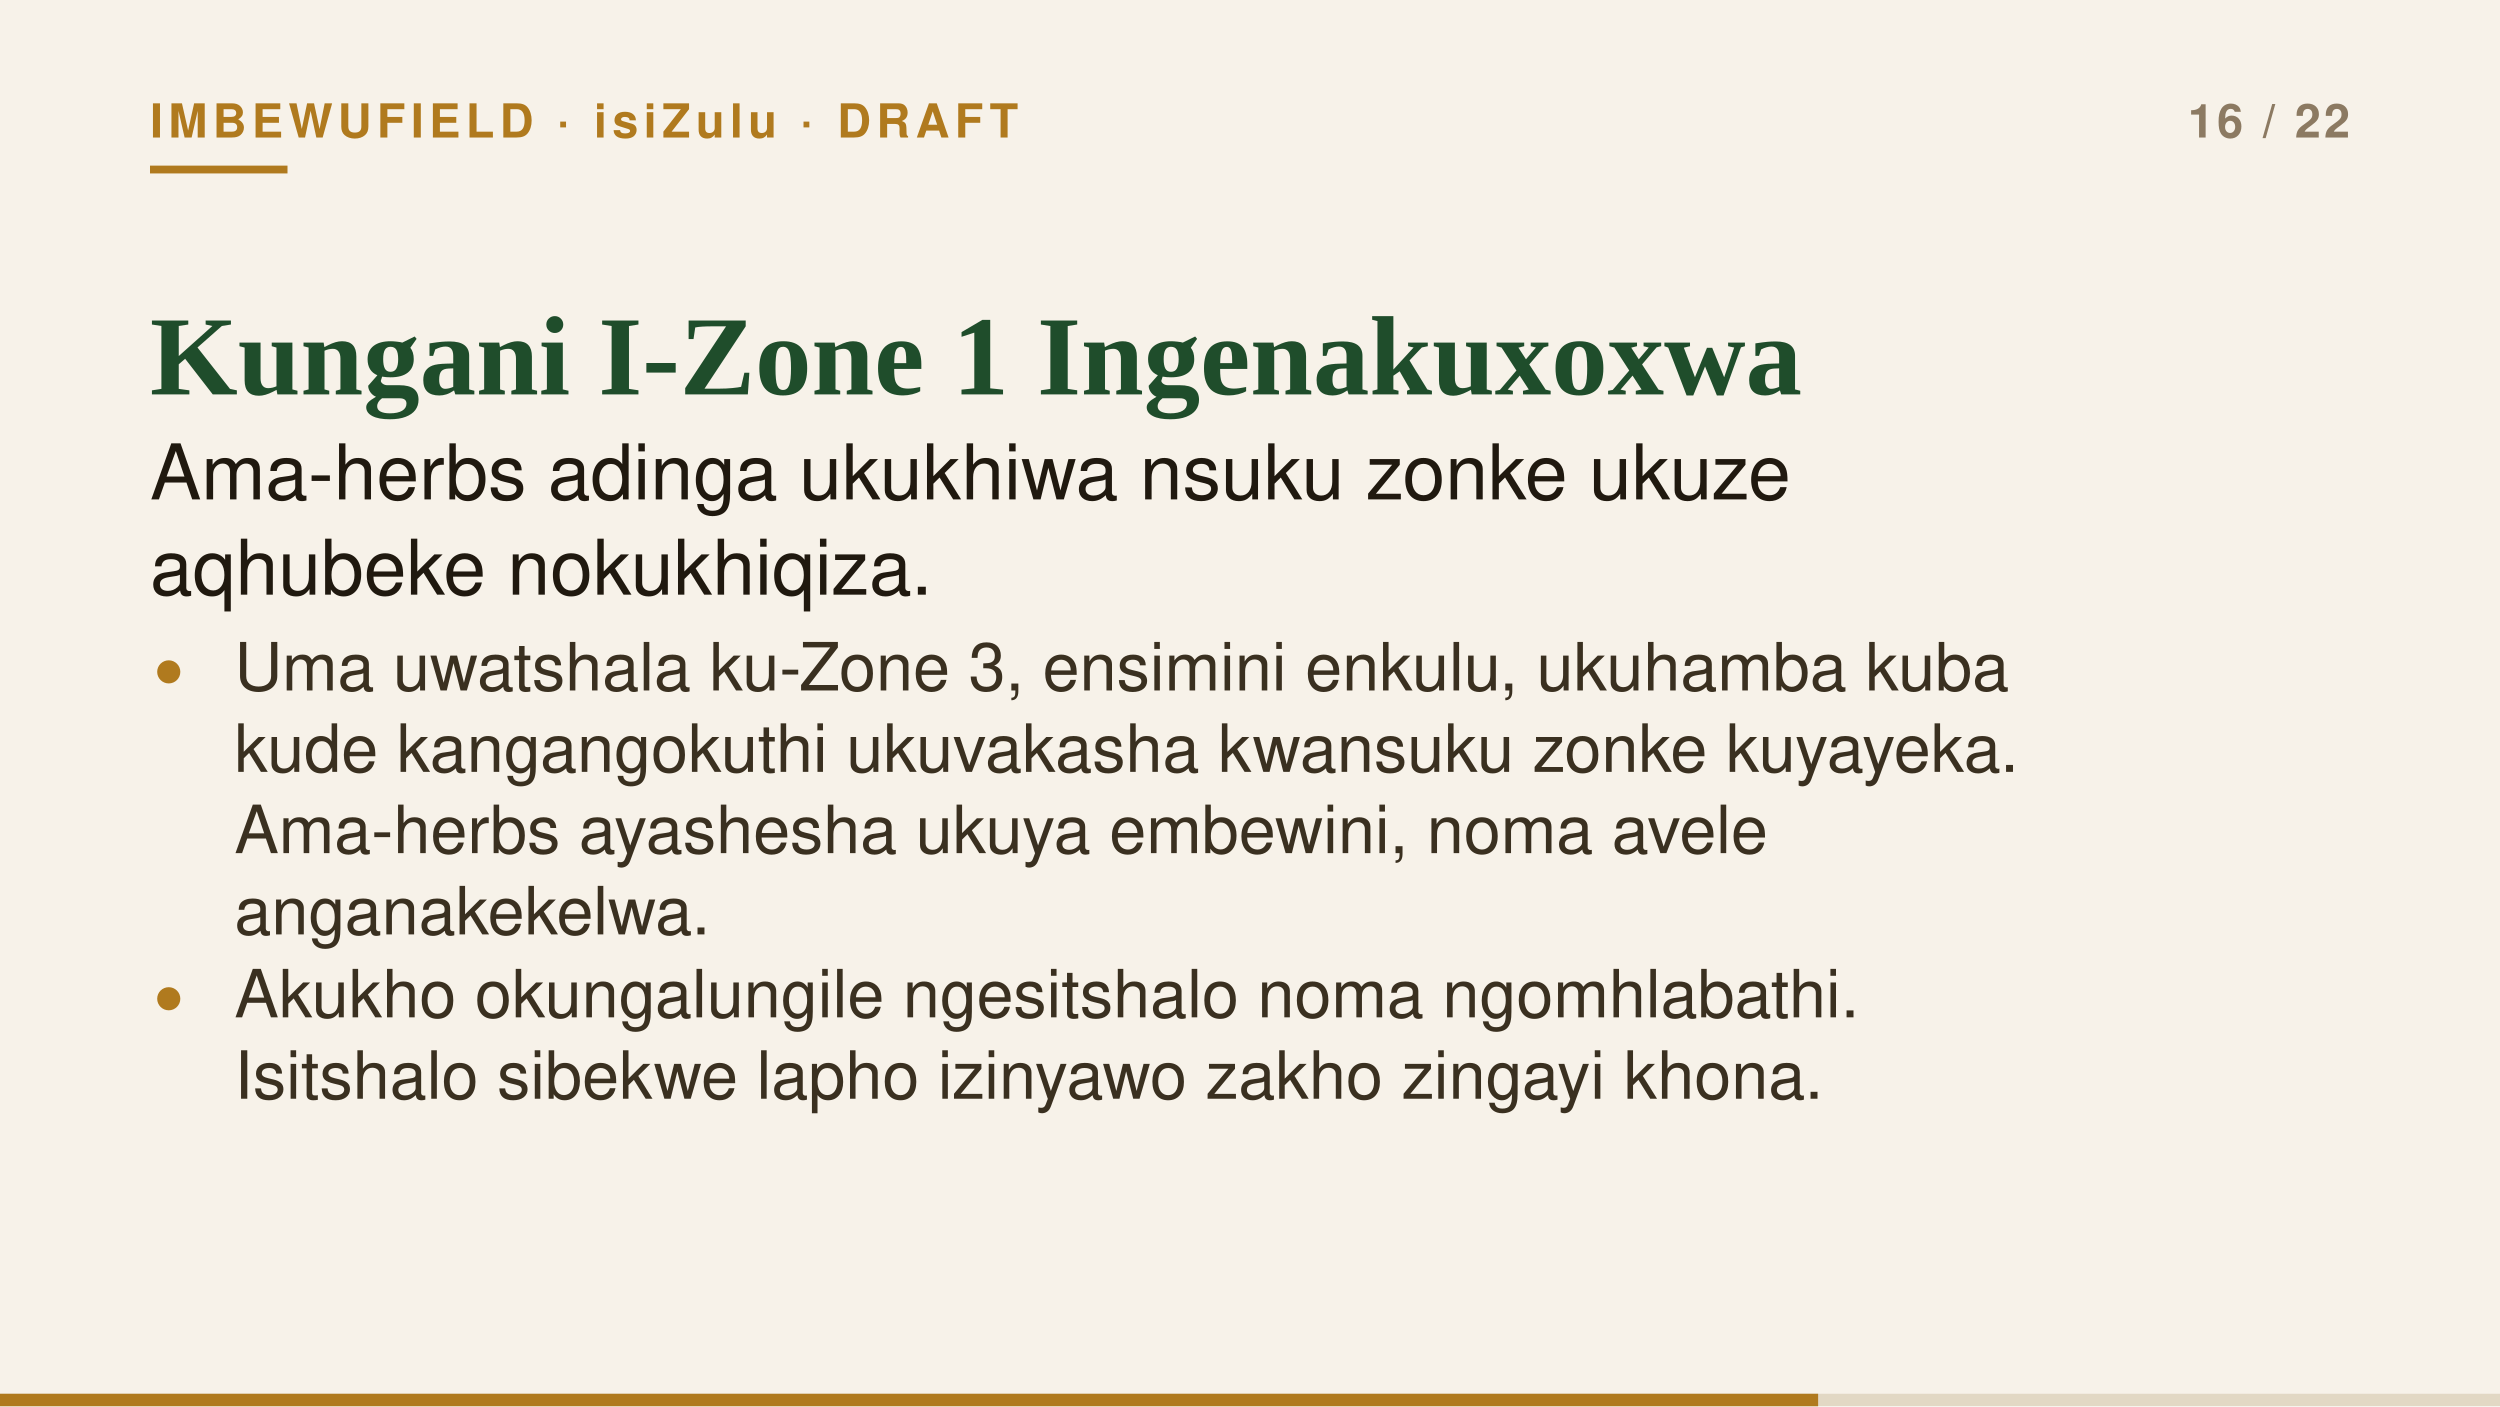
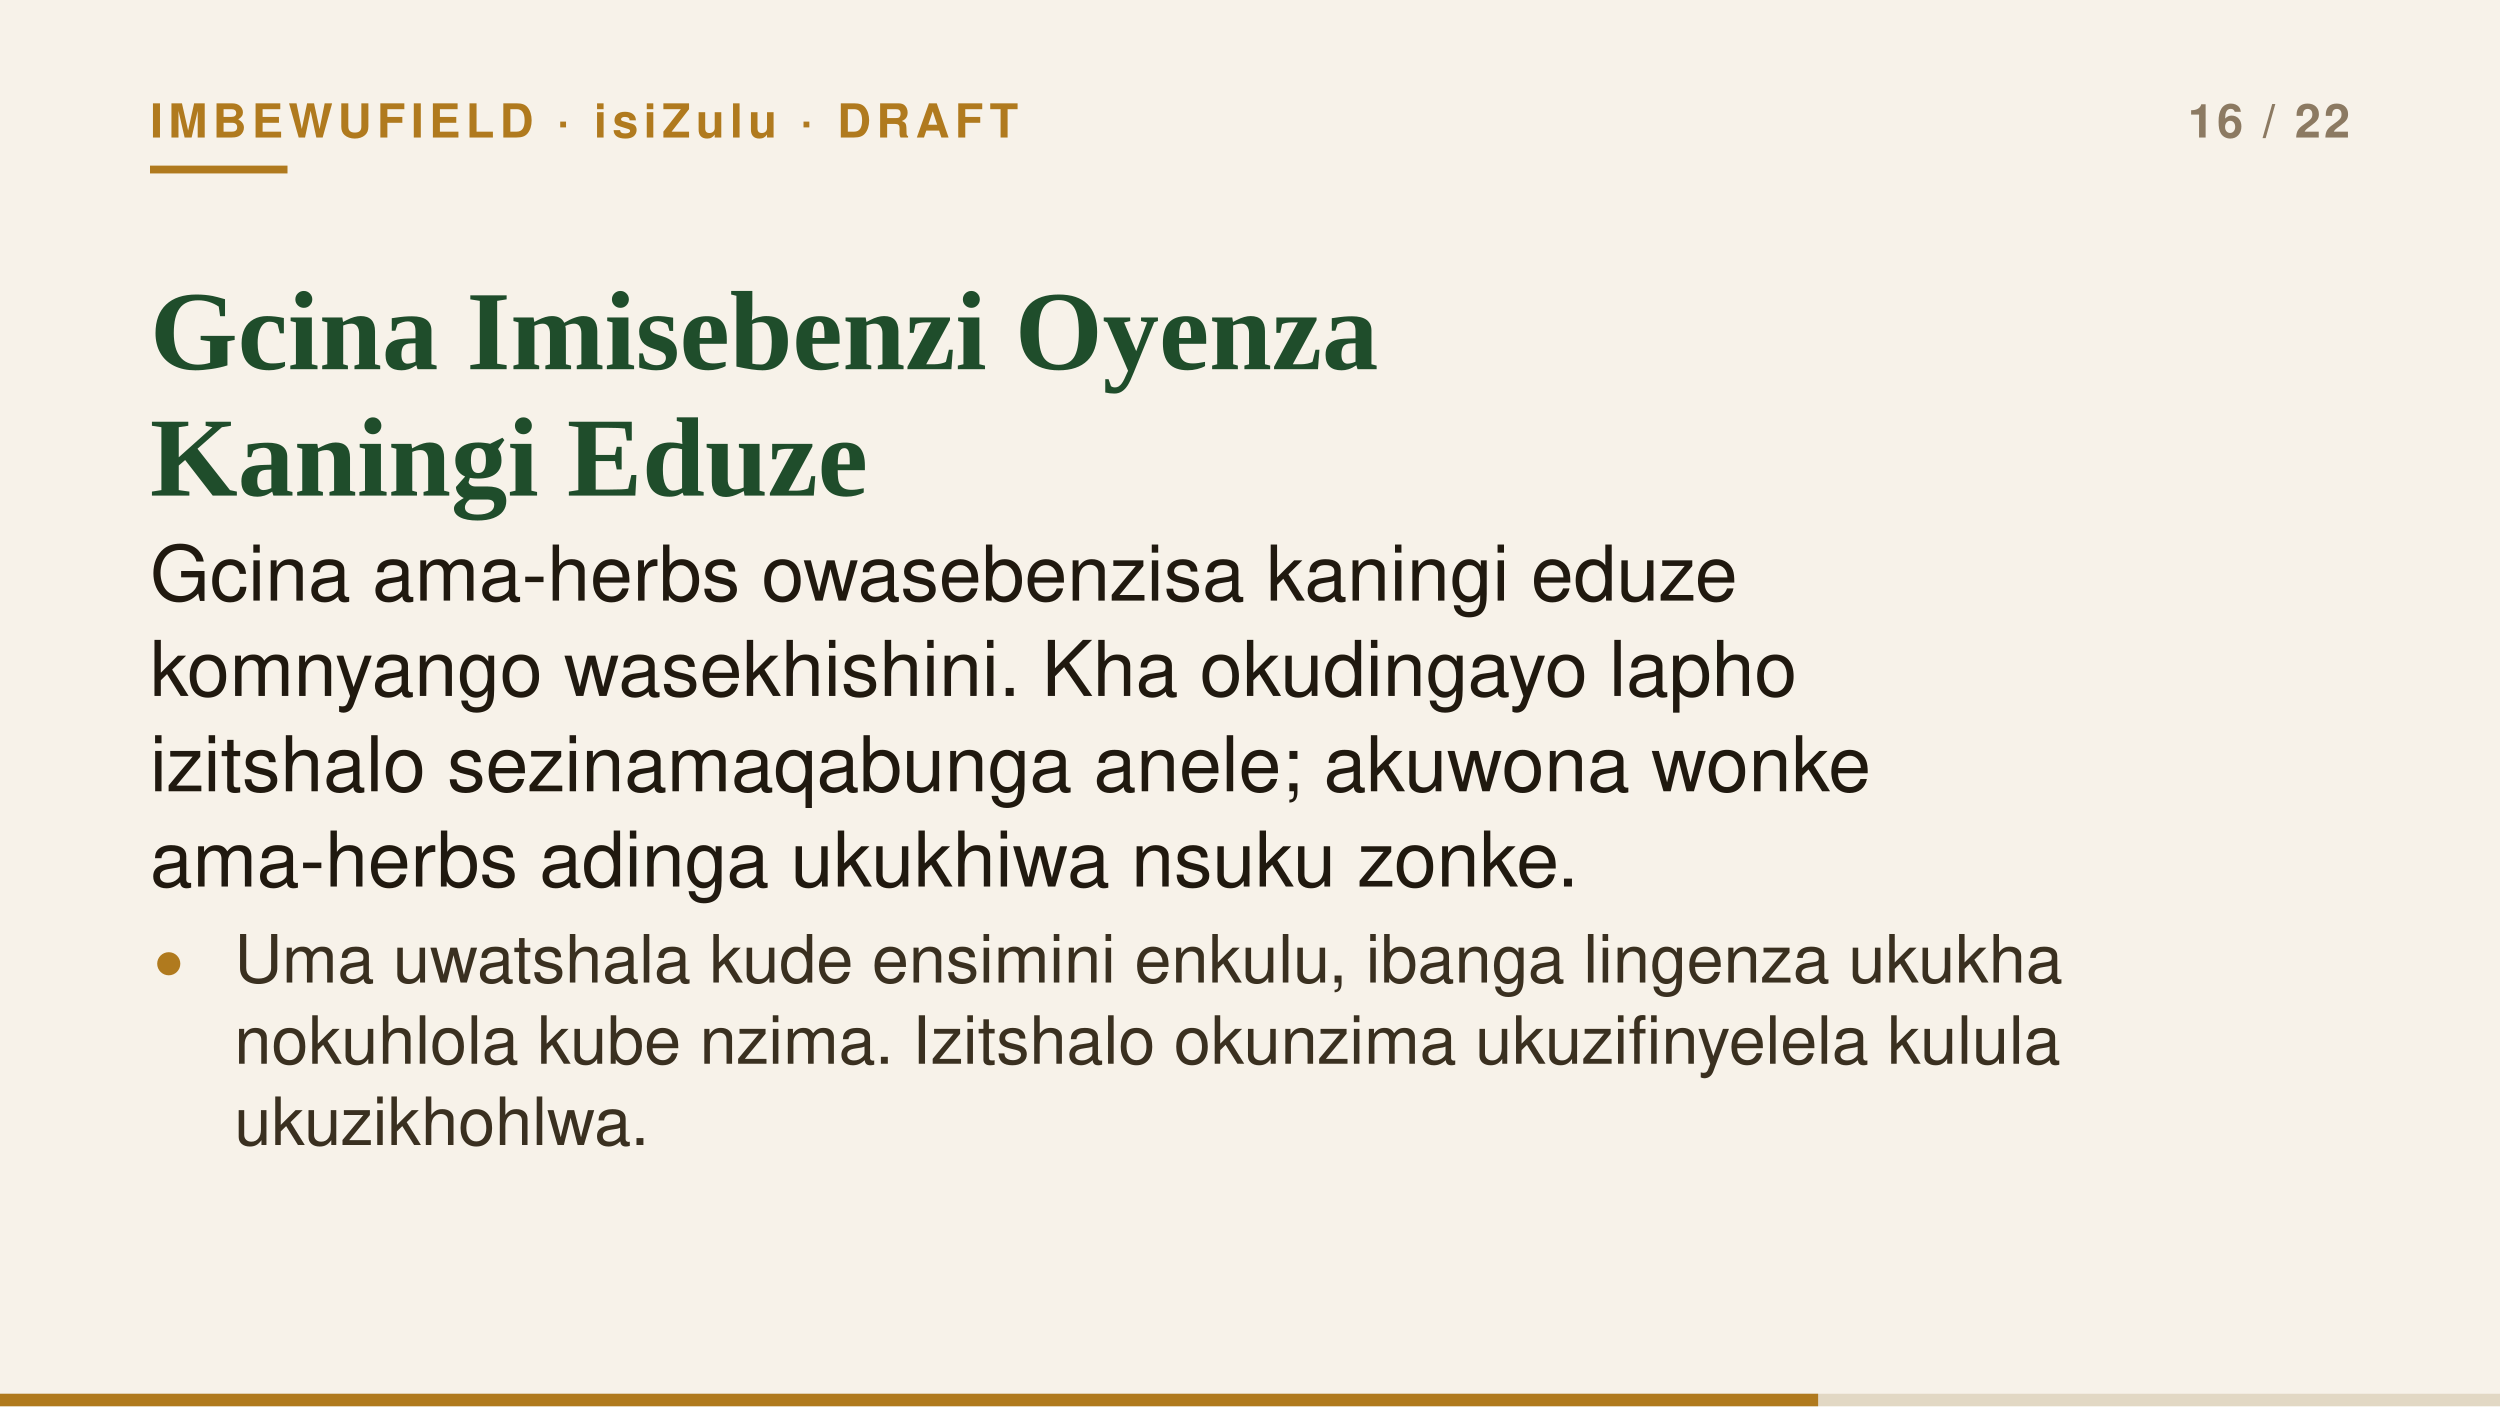
<svg xmlns="http://www.w3.org/2000/svg" viewBox="0 0 1600 900" width="1600" height="900">
  <style>.eye{font:700 30px 'Helvetica Neue',Helvetica,Arial,'Liberation Sans',sans-serif;letter-spacing:3.4px}.num{text-anchor:end;letter-spacing:2px}.hero{font:700 132px Georgia,'Iowan Old Style','Times New Roman',serif}.tag{font:italic 400 58px Georgia,'Iowan Old Style','Times New Roman',serif}.title{font-family:Georgia,'Iowan Old Style','Times New Roman',serif;font-weight:700}.lead{font-family:'Helvetica Neue',Helvetica,Arial,'Liberation Sans',sans-serif;font-weight:400}.point{font-family:'Helvetica Neue',Helvetica,Arial,'Liberation Sans',sans-serif;font-weight:400}.q{font:italic 400 46px Georgia,'Iowan Old Style','Times New Roman',serif}</style>
  <rect width="1600" height="900" fill="#F7F2E9" />
  <text class="eye" font-size="30" x="96" y="88" fill="#B07A1E">IMBEWUFIELD · isiZulu · DRAFT</text>
  <text class="eye num" x="1504" y="88" fill="#8C7A62">16 / 22</text>
  <rect x="96" y="106" width="88" height="5" fill="#B07A1E" />
  <text class="title" font-size="72.2" fill="#1F4D2B">
-     <tspan x="96" y="252.4">Kungani I-Zone 1 Ingenakuxoxwa</tspan>
+     <tspan x="96" y="236.3">Gcina Imisebenzi Oyenza</tspan>
+     <tspan x="96" y="317.2">Kaningi Eduze</tspan>
  </text>
  <text class="lead" font-size="49.2" fill="#20190F">
-     <tspan x="96" y="319.6">Ama-herbs adinga ukukhiwa nsuku zonke ukuze</tspan>
-     <tspan x="96" y="380.6">aqhubeke nokukhiqiza.</tspan>
+     <tspan x="96" y="384.4">Gcina ama-herbs owasebenzisa kaningi eduze</tspan>
+     <tspan x="96" y="445.4">komnyango wasekhishini. Kha okudingayo lapho</tspan>
+     <tspan x="96" y="506.4">izitshalo sezinamaqabunga anele; akuwona wonke</tspan>
+     <tspan x="96" y="567.4">ama-herbs adinga ukukhiwa nsuku zonke.</tspan>
  </text>
-   <circle cx="108" cy="430" r="7.4" fill="#B07A1E" />
+   <circle cx="108" cy="616.8" r="7.4" fill="#B07A1E" />
  <text class="point" font-size="42.6" fill="#3A3020">
-     <tspan x="150" y="441.9">Uma uwatshala ku-Zone 3, ensimini enkulu, ukuhamba kuba</tspan>
-     <tspan x="150" y="494">kude kangangokuthi ukuvakasha kwansuku zonke kuyayeka.</tspan>
-     <tspan x="150" y="546">Ama-herbs ayashesha ukuya embewini, noma avele</tspan>
-     <tspan x="150" y="598">anganakekelwa.</tspan>
-   </text>
-   <circle cx="108" cy="639.2" r="7.4" fill="#B07A1E" />
-   <text class="point" font-size="42.6" fill="#3A3020">
-     <tspan x="150" y="651.1">Akukho okungalungile ngesitshalo noma ngomhlabathi.</tspan>
-     <tspan x="150" y="703.2">Isitshalo sibekwe lapho izinyawo zakho zingayi khona.</tspan>
+     <tspan x="150" y="628.8">Uma uwatshala kude ensimini enkulu, ibanga lingenza ukukha</tspan>
+     <tspan x="150" y="680.8">nokuhlola kube nzima. Izitshalo okunzima ukuzifinyelela kulula</tspan>
+     <tspan x="150" y="732.8">ukuzikhohlwa.</tspan>
  </text>
  <rect x="0" y="892" width="1600" height="8" fill="#E2D8C4" />
  <rect x="0" y="892" width="1163.6" height="8" fill="#B07A1E" />
</svg>
